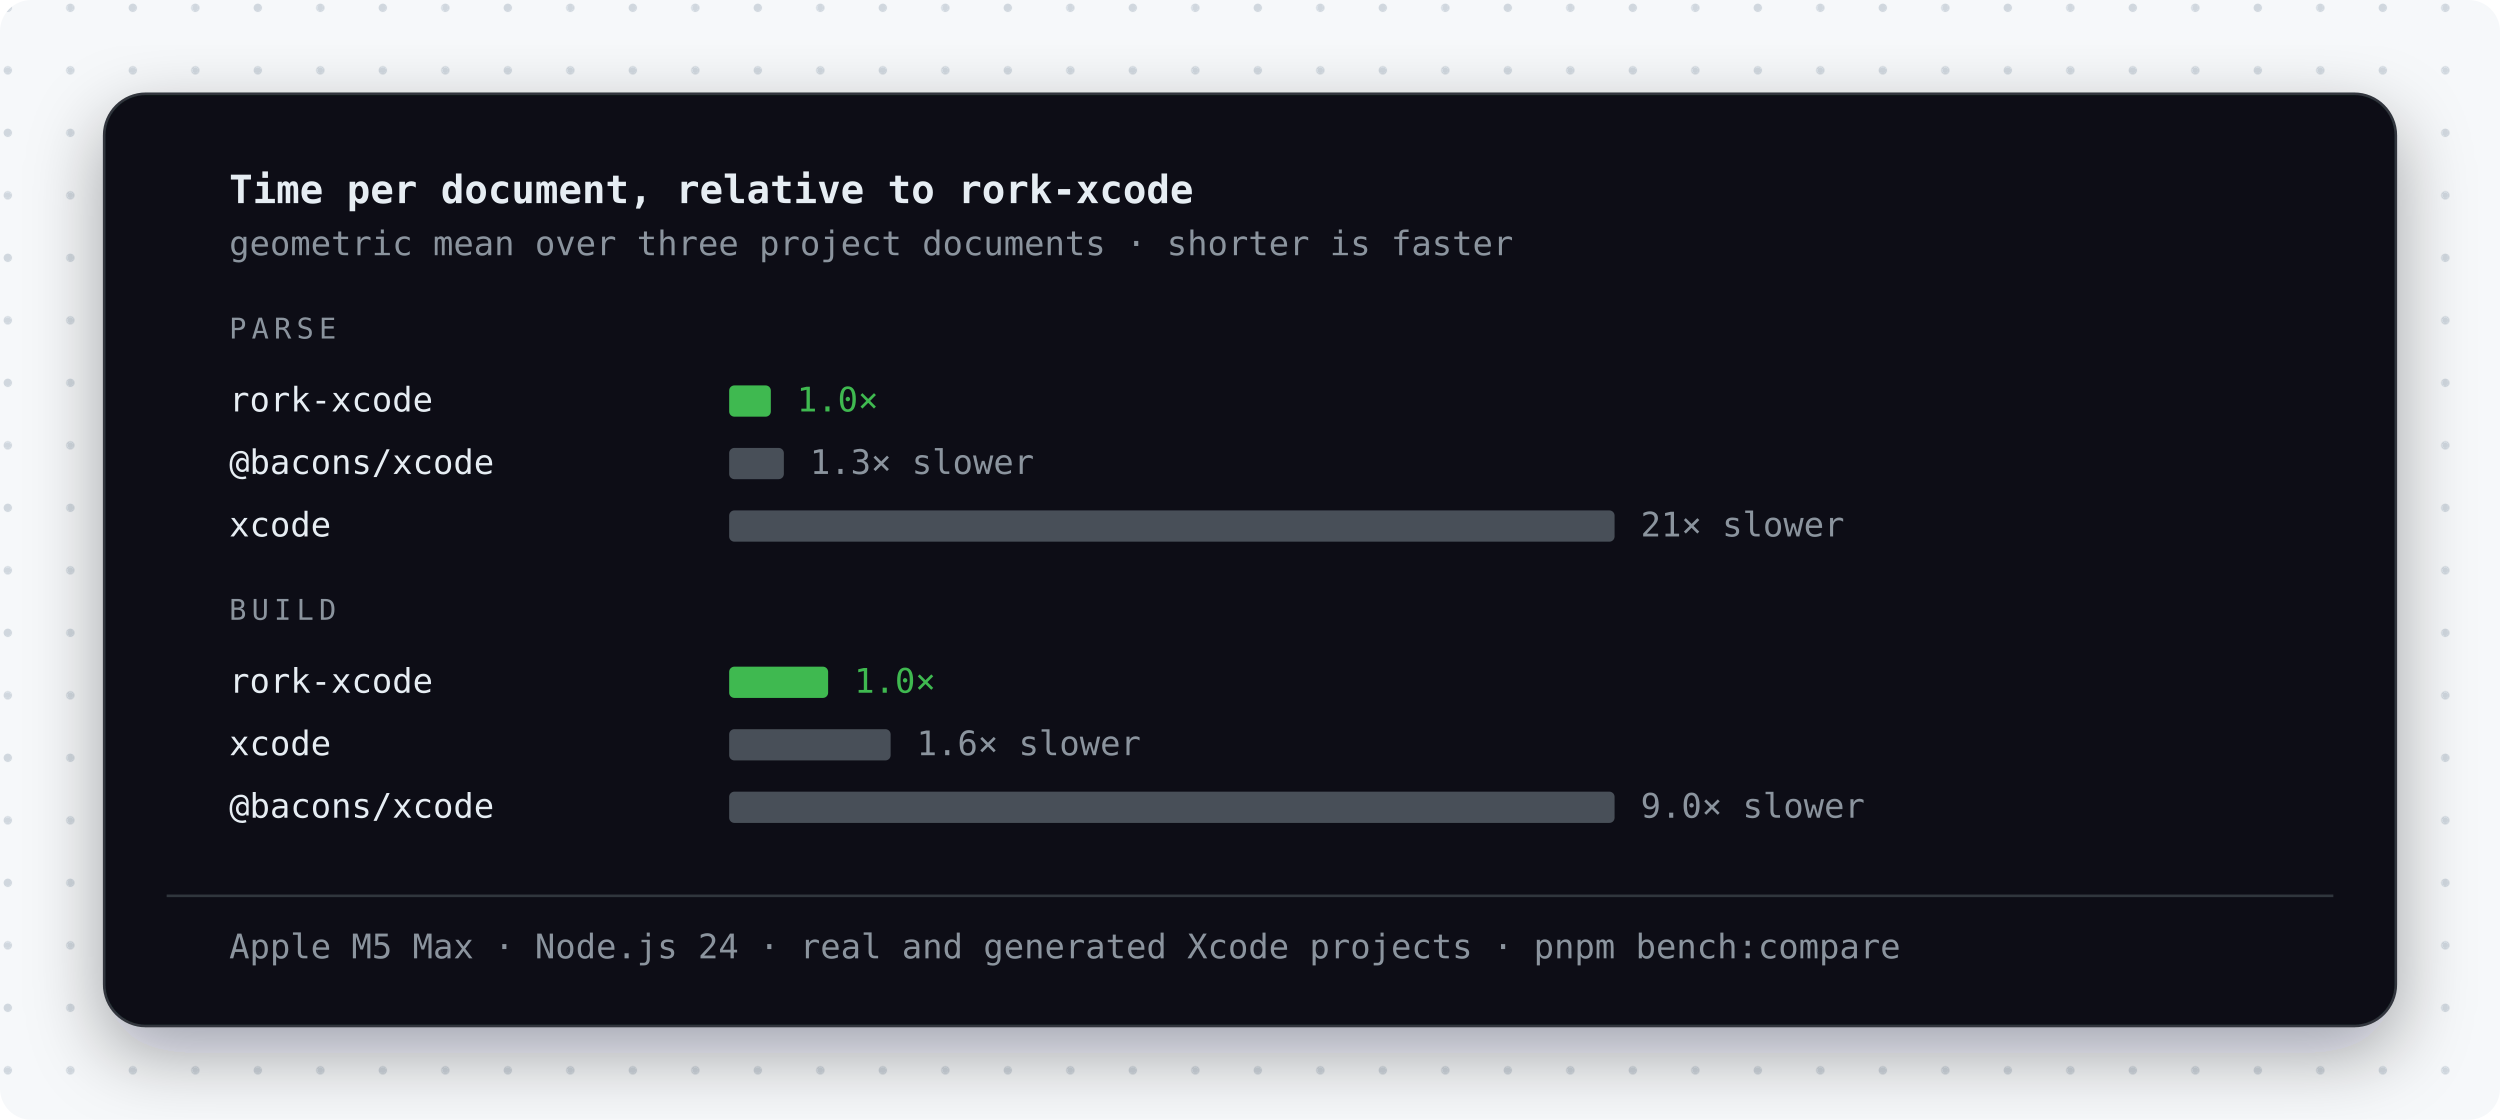
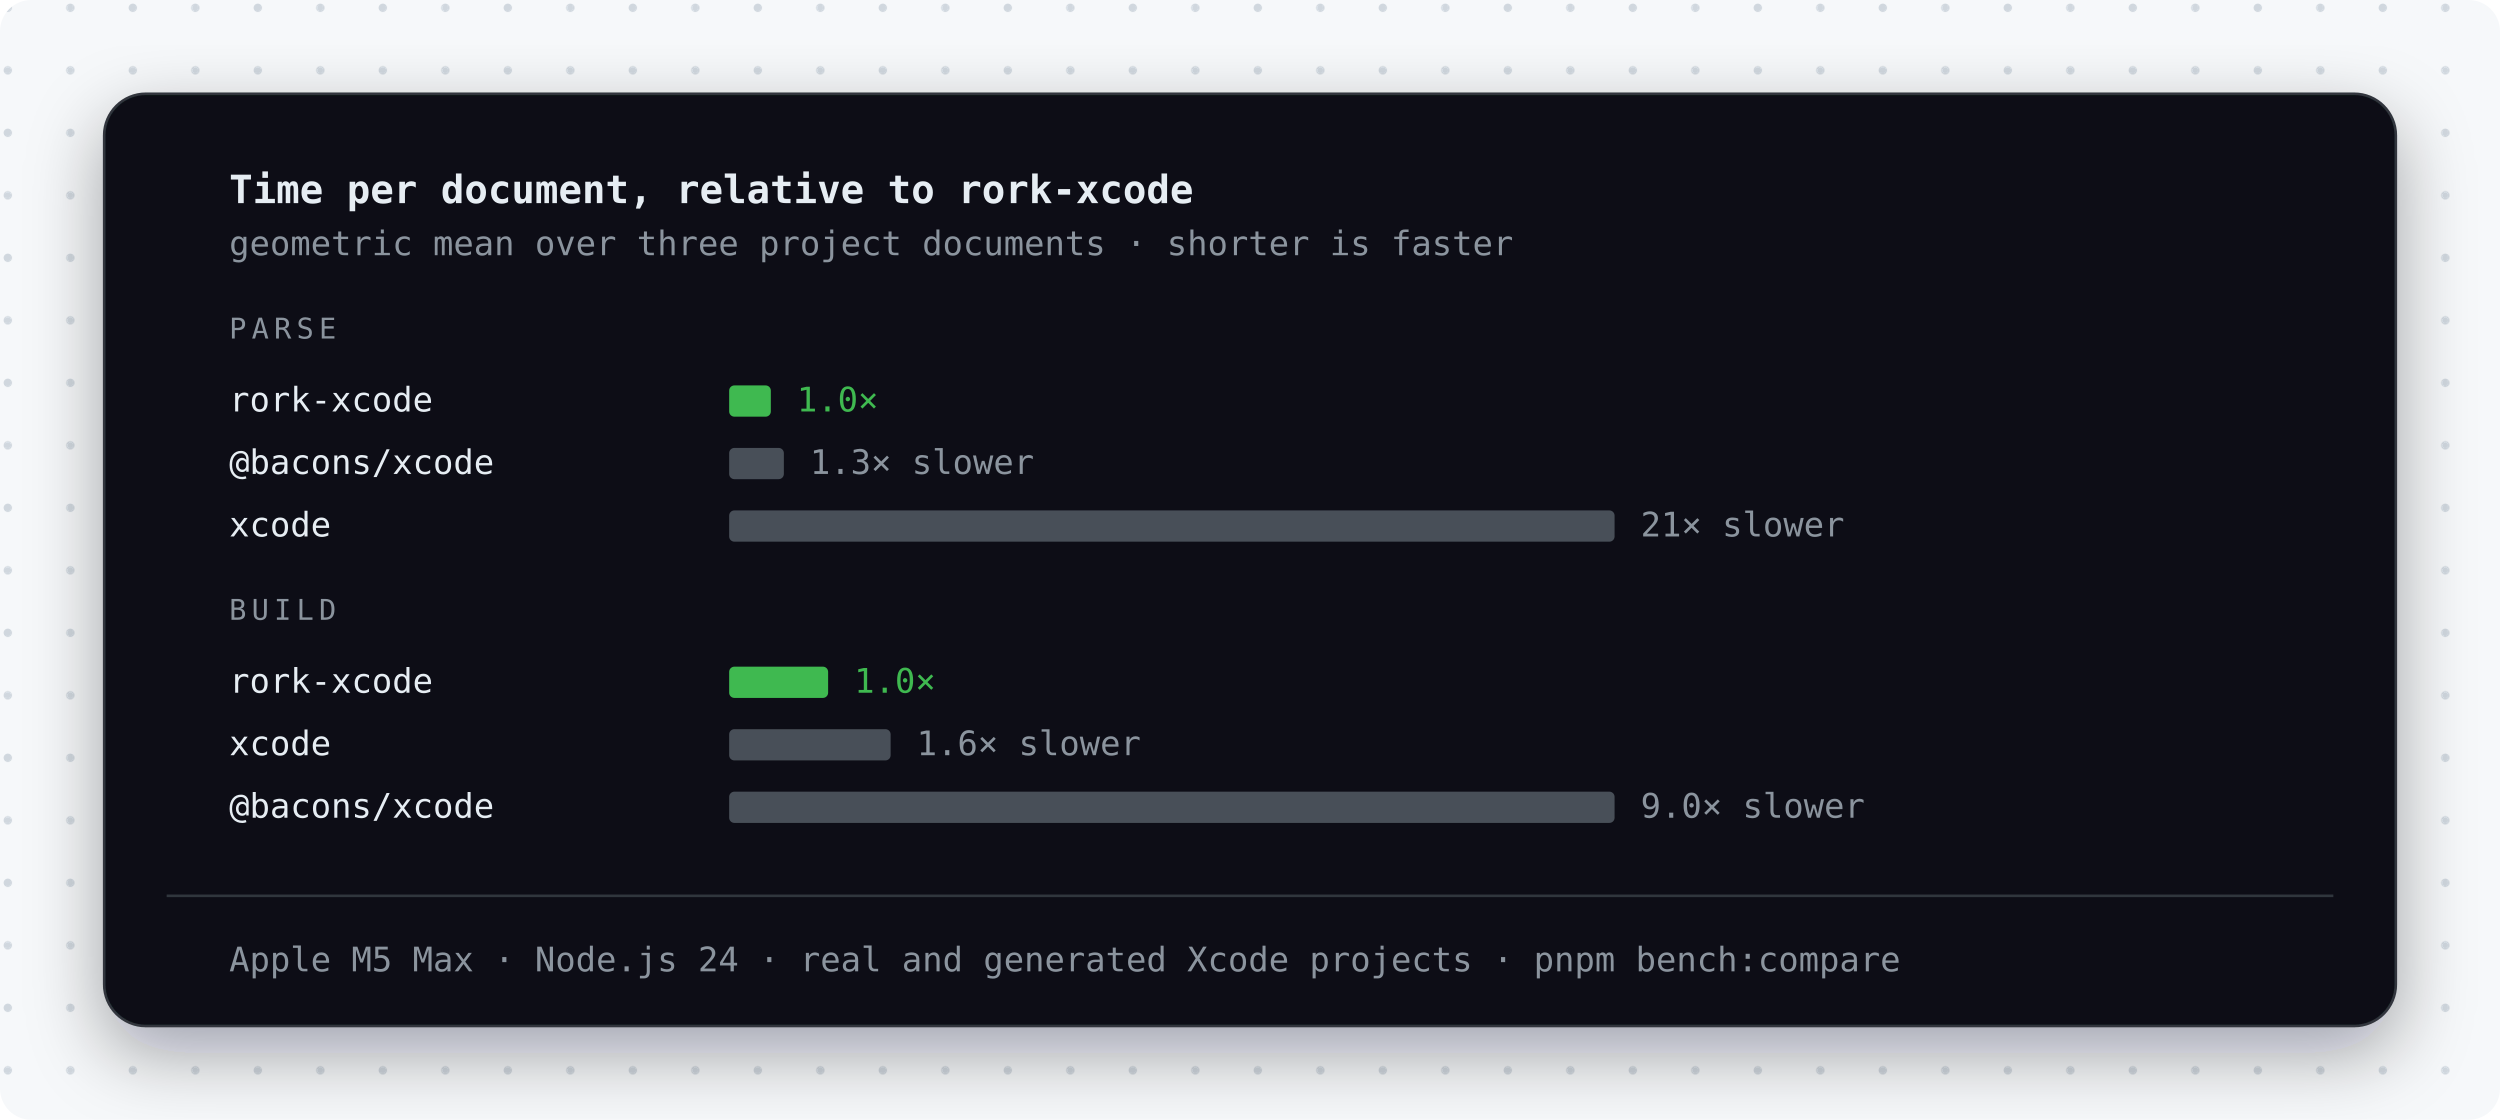
<svg xmlns="http://www.w3.org/2000/svg" width="960" height="430" viewBox="0 0 960 430" fill="none" role="img" aria-label="Benchmark chart comparing rork-xcode with the @bacons/xcode and xcode packages. Bars show time relative to rork-xcode as the geometric mean over three project documents. Parsing, @bacons/xcode takes 1.3 times as long and xcode 21 times. Building, xcode takes 1.6 times as long and @bacons/xcode 9 times.">
  <defs>
    <pattern id="dots" width="24" height="24" patternUnits="userSpaceOnUse">
      <circle cx="3" cy="3" r="1.6" fill="#d0d7de" />
    </pattern>
    <filter id="cardShadow" x="-8%" y="-8%" width="116%" height="124%">
      <feDropShadow dx="0" dy="10" stdDeviation="14" flood-color="#0d1117" flood-opacity="0.35" />
    </filter>
  </defs>
  <rect width="960" height="430" rx="12" fill="#f6f8fa" />
  <rect width="960" height="430" rx="12" fill="url(#dots)" />
  <rect x="40" y="36" width="880" height="358" rx="16" fill="#0d1117" stroke="#30363d" filter="url(#cardShadow)" />
  <g font-family="ui-monospace, SFMono-Regular, Menlo, Consolas, monospace" font-size="13">
-     <text x="88" y="78" fill="#e6edf3" font-weight="bold" font-size="15">Time per document, relative to rork-xcode</text>
-     <text x="88" y="98" fill="#8b949e">geometric mean over three project documents · shorter is faster</text>
+     <text x="88" y="78" fill="#e6edf3" font-weight="bold" font-size="15">Time per document, relative
+       to rork-xcode</text>
+     <text x="88" y="98" fill="#8b949e">geometric mean over three project documents · shorter is
+       faster</text>
    <text x="88" y="130" fill="#8b949e" font-size="11" letter-spacing="2">PARSE</text>
    <g>
      <text x="88" y="158" fill="#e6edf3">rork-xcode</text>
      <rect x="280" y="148" width="16" height="12" rx="2" fill="#3fb950" />
      <text x="306" y="158" fill="#3fb950">1.0×</text>
    </g>
    <g>
      <text x="88" y="182" fill="#e6edf3">@bacons/xcode</text>
      <rect x="280" y="172" width="21" height="12" rx="2" fill="#484f58" />
      <text x="311" y="182" fill="#8b949e">1.3× slower</text>
    </g>
    <g>
      <text x="88" y="206" fill="#e6edf3">xcode</text>
      <rect x="280" y="196" width="340" height="12" rx="2" fill="#484f58" />
      <text x="630" y="206" fill="#8b949e">21× slower</text>
    </g>
    <text x="88" y="238" fill="#8b949e" font-size="11" letter-spacing="2">BUILD</text>
    <g>
      <text x="88" y="266" fill="#e6edf3">rork-xcode</text>
      <rect x="280" y="256" width="38" height="12" rx="2" fill="#3fb950" />
      <text x="328" y="266" fill="#3fb950">1.0×</text>
    </g>
    <g>
      <text x="88" y="290" fill="#e6edf3">xcode</text>
      <rect x="280" y="280" width="62" height="12" rx="2" fill="#484f58" />
      <text x="352" y="290" fill="#8b949e">1.6× slower</text>
    </g>
    <g>
      <text x="88" y="314" fill="#e6edf3">@bacons/xcode</text>
      <rect x="280" y="304" width="340" height="12" rx="2" fill="#484f58" />
      <text x="630" y="314" fill="#8b949e">9.0× slower</text>
    </g>
    <line x1="64" y1="344" x2="896" y2="344" stroke="#30363d" />
-     <text x="88" y="368" fill="#8b949e">Apple M5 Max · Node.js 24 · real and generated Xcode projects · pnpm bench:compare</text>
+     <text x="88" y="373" fill="#8b949e">Apple M5 Max · Node.js 24 · real and generated
+       Xcode projects · pnpm bench:compare</text>
  </g>
</svg>
